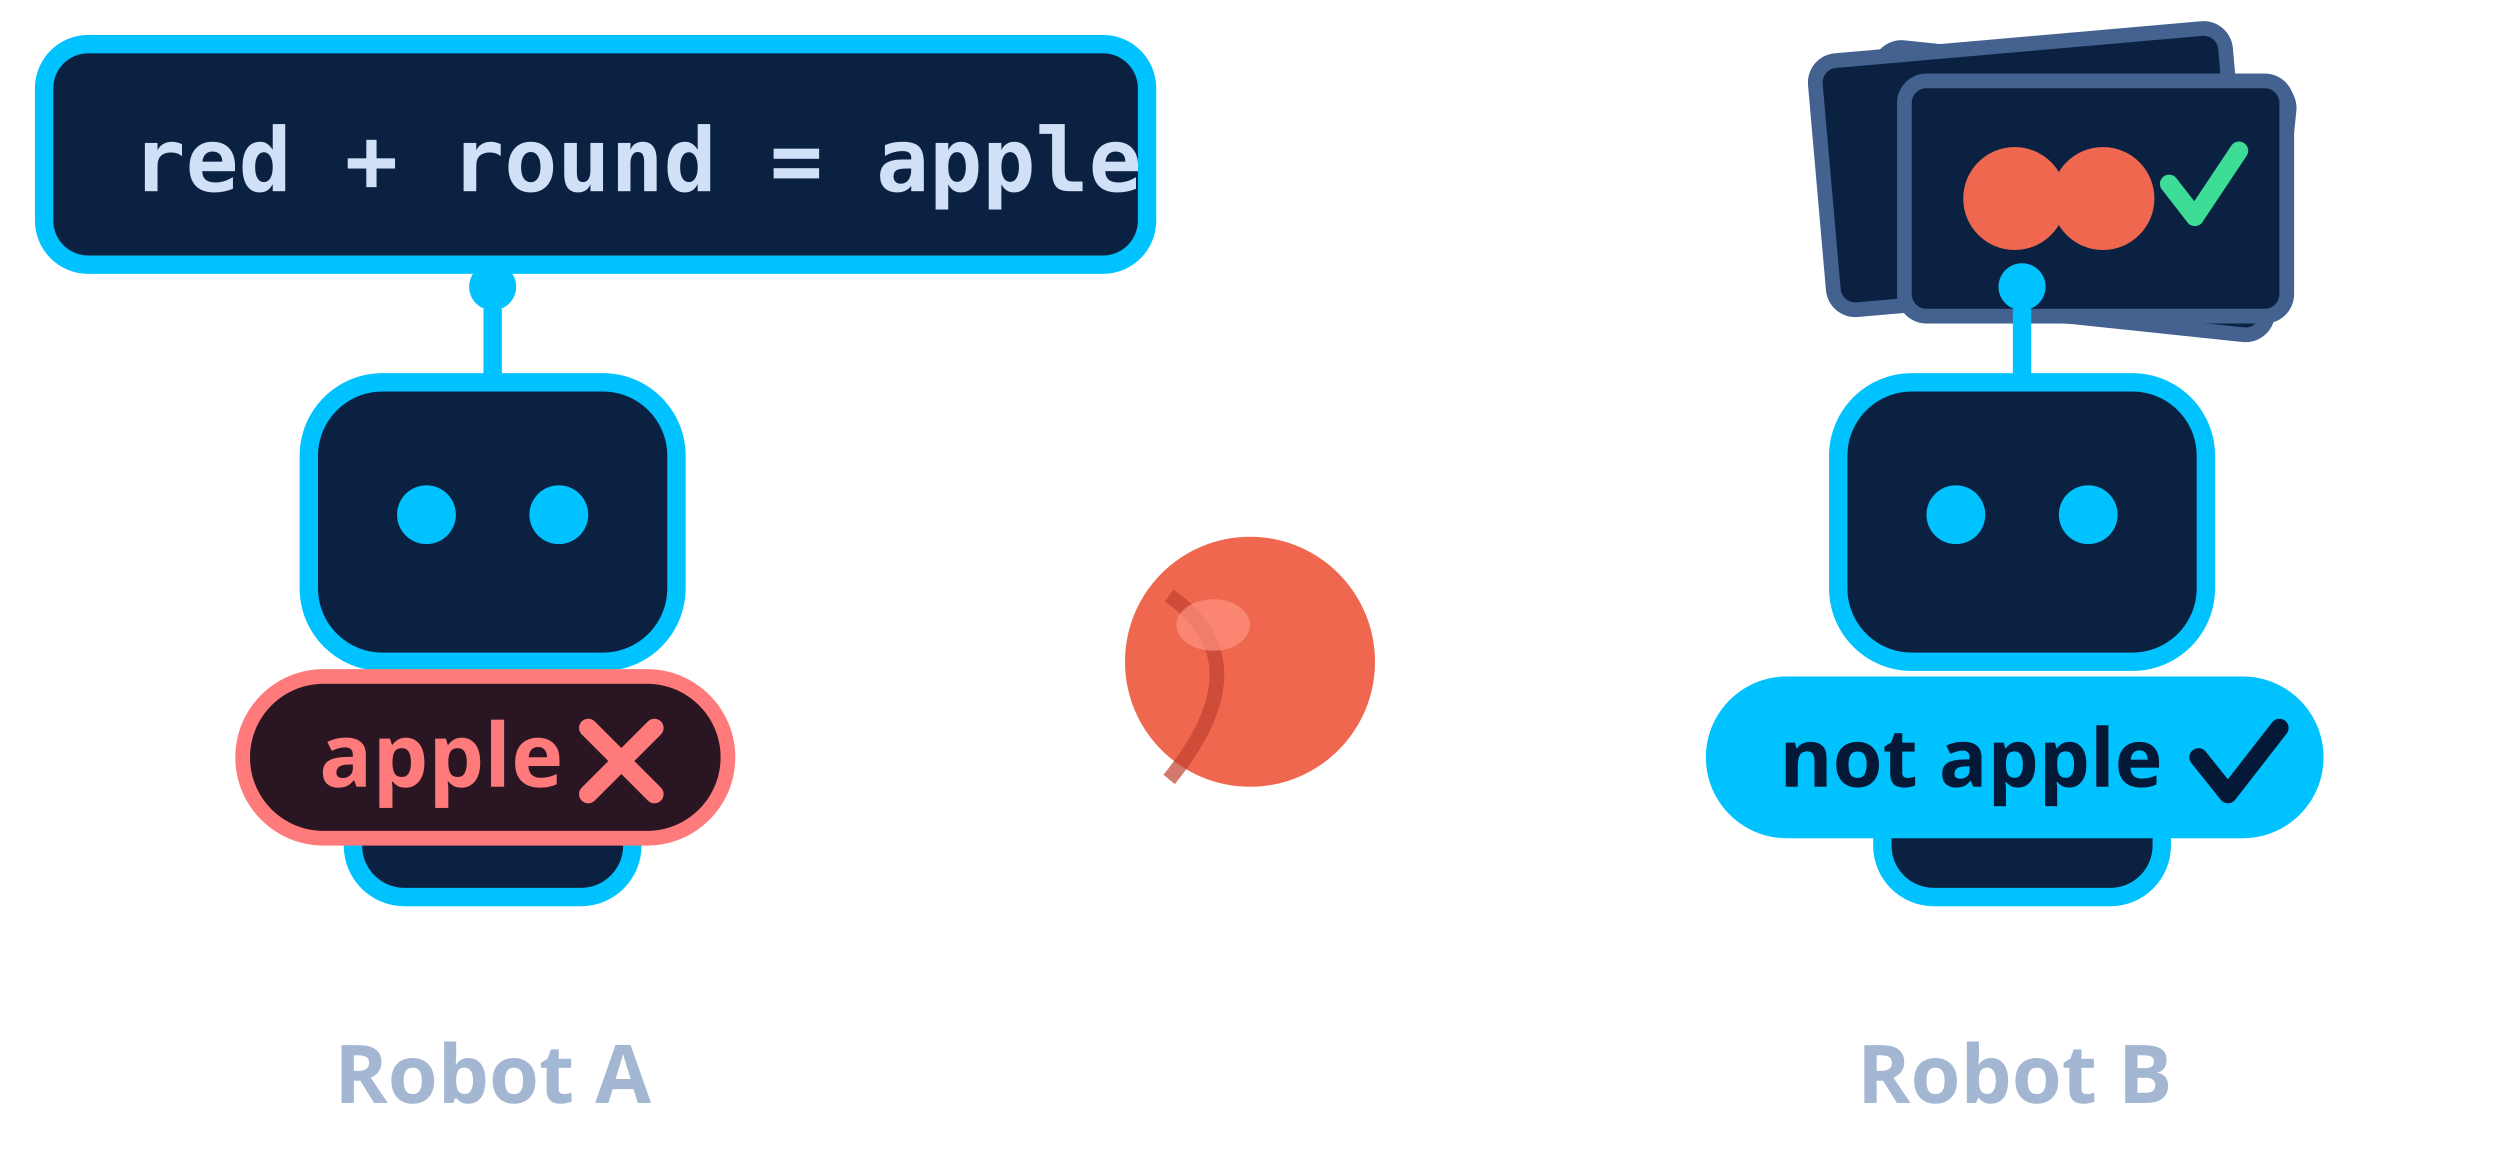
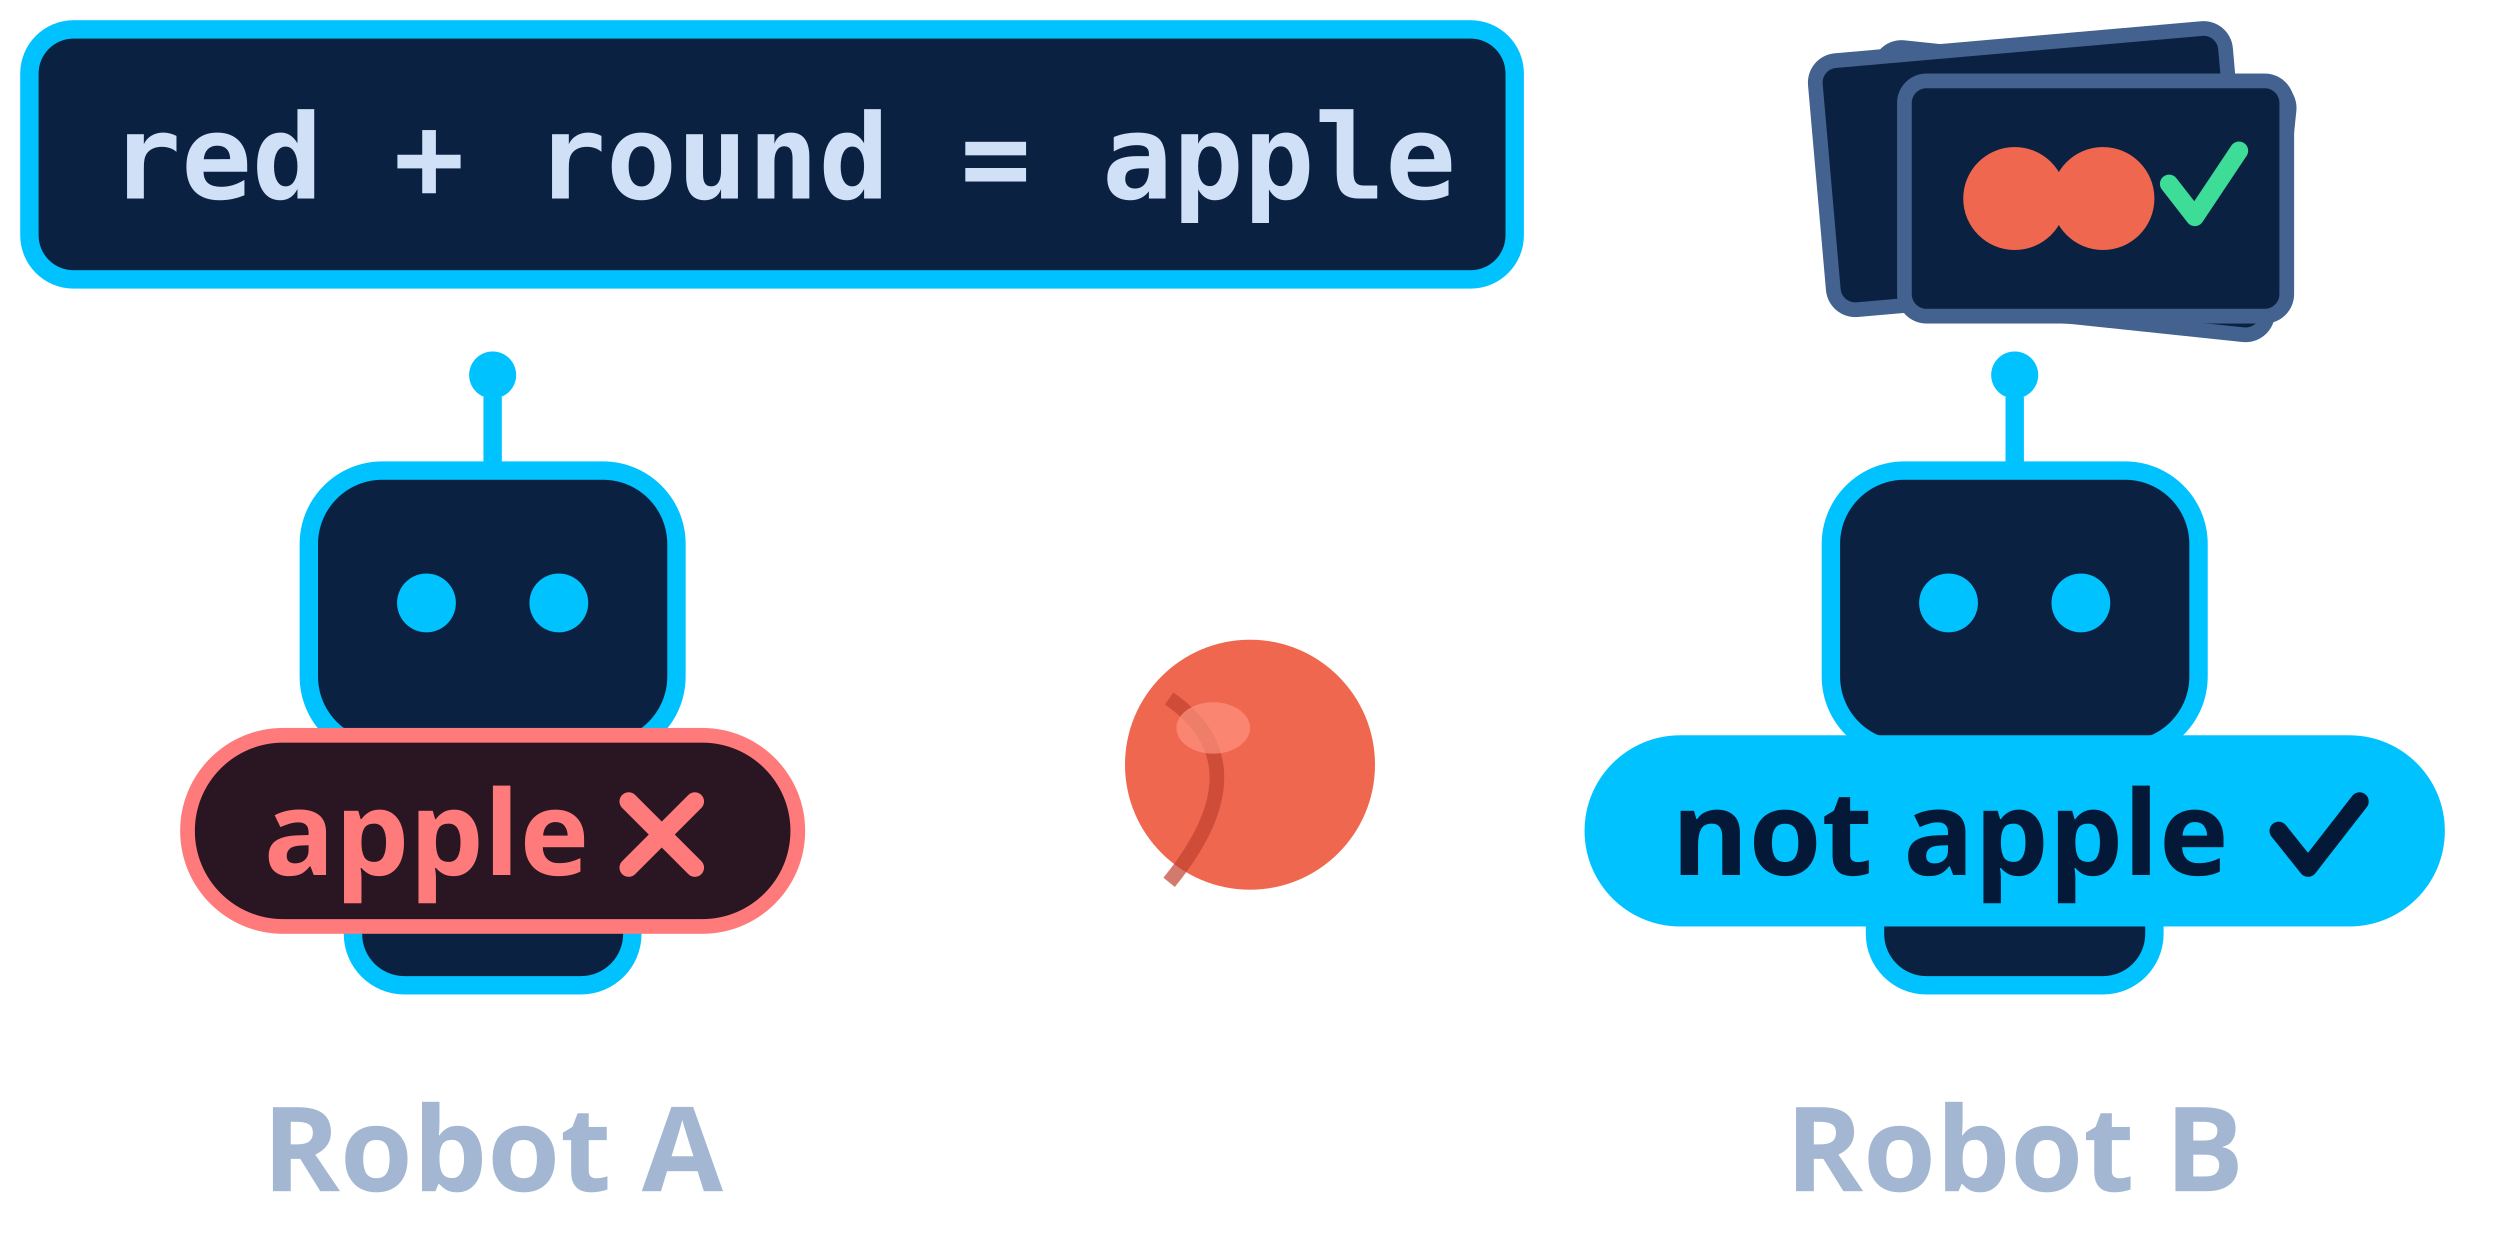
- <svg xmlns="http://www.w3.org/2000/svg" viewBox="0 0 340 158" width="340" height="158" font-family="'IBM Plex Sans', ui-sans-serif, system-ui, sans-serif">
+ <svg xmlns="http://www.w3.org/2000/svg" viewBox="0 0 340 168" width="340" height="168" font-family="'IBM Plex Sans', ui-sans-serif, system-ui, sans-serif">
  <style>
    .edge { fill: #0b2142; stroke: #00c2ff; stroke-width: 2.5; stroke-linejoin: round; }
    .eye { fill: #00c2ff; }
-     .mono { font-family: 'IBM Plex Mono', ui-monospace, Menlo, Consolas, monospace; font-size: 12px; font-weight: 600; fill: #cfe0f7; }
-     .cap { font-size: 11px; font-weight: 600; fill: #a3b6d2; text-anchor: middle; }
+     .mono { font-family: 'IBM Plex Mono', ui-monospace, Menlo, Consolas, monospace; font-size: 16px; font-weight: 600; fill: #cfe0f7; }
+     .cap { font-size: 16px; font-weight: 600; fill: #a3b6d2; text-anchor: middle; }
    .tick { fill: none; stroke: #3ddc97; stroke-width: 2.5; stroke-linecap: round; stroke-linejoin: round; }
+     .stem { fill: none; stroke: #8a6d4b; stroke-width: 2.5; stroke-linecap: round; }
+     .leaf { fill: #3ddc97; }
    .photo { fill: #0b2142; stroke: #44628f; stroke-width: 2; }
-     .wrongtext { fill: #ff7a7a; font-size: 12px; font-weight: 600; text-anchor: middle; }
+     .wrongtext { fill: #ff7a7a; font-size: 16px; font-weight: 600; text-anchor: middle; }
+     .righttext { fill: #041937; font-size: 16px; font-weight: 600; text-anchor: middle; }
    .cross { fill: none; stroke: #ff7a7a; stroke-width: 2.5; stroke-linecap: round; }
-     .righttext { fill: #041937; font-size: 11px; font-weight: 600; }
    .yes { fill: none; stroke: #041937; stroke-width: 2.5; stroke-linecap: round; stroke-linejoin: round; }
  </style>
-   <g transform="translate(6 6)">
-     <rect class="edge" x="0" y="0" width="150" height="30" rx="6" />
-     <text class="mono" x="12" y="20">red + round = apple</text>
+   <g transform="translate(4 4)">
+     <rect class="edge" x="0" y="0" width="202" height="34" rx="6" />
+     <text class="mono" x="11" y="23">red + round = apple</text>
  </g>
  <g transform="translate(246 2)">
    <rect class="photo" x="8" y="7" width="56" height="34" rx="3" transform="rotate(6 36 24)" />
    <rect class="photo" x="2" y="4" width="56" height="34" rx="3" transform="rotate(-5 30 21)" />
    <g transform="translate(13 9)">
      <rect class="photo" x="0" y="0" width="52" height="32" rx="3" />
      <circle cx="15" cy="16" r="7" fill="#f0674f" />
      <circle cx="27" cy="16" r="7" fill="#f0674f" />
      <path class="tick" d="M36 14 l3.5 4.5 l6 -9" />
    </g>
  </g>
-   <g transform="translate(40 50)">
+   <g transform="translate(40 62)">
    <line x1="27" y1="2" x2="27" y2="-8" stroke="#00c2ff" stroke-width="2.5" />
    <circle cx="27" cy="-11" r="3.2" class="eye" />
    <rect class="edge" x="2" y="2" width="50" height="38" rx="10" />
    <circle cx="18" cy="20" r="4" class="eye" />
    <circle cx="36" cy="20" r="4" class="eye" />
    <rect class="edge" x="8" y="44" width="38" height="28" rx="7" />
  </g>
-   <g transform="translate(248 50)">
+   <g transform="translate(247 62)">
    <line x1="27" y1="2" x2="27" y2="-8" stroke="#00c2ff" stroke-width="2.5" />
    <circle cx="27" cy="-11" r="3.2" class="eye" />
    <rect class="edge" x="2" y="2" width="50" height="38" rx="10" />
    <circle cx="18" cy="20" r="4" class="eye" />
    <circle cx="36" cy="20" r="4" class="eye" />
    <rect class="edge" x="8" y="44" width="38" height="28" rx="7" />
  </g>
-   <g transform="translate(170 90)">
+   <g transform="translate(170 104)">
    <circle r="17" fill="#f0674f" />
    <path d="M-11 -9 q13 9 0 25" fill="none" stroke="#c0402f" stroke-width="2" opacity="0.7" />
    <ellipse cx="-5" cy="-5" rx="5" ry="3.5" fill="#ff9684" opacity="0.65" />
  </g>
-   <g transform="translate(66 92)">
-     <rect x="-33" y="0" width="66" height="22" rx="11" fill="#2a1622" stroke="#ff7a7a" stroke-width="2" />
-     <text class="wrongtext" x="-6" y="15">apple</text>
-     <path class="cross" d="M14 7 l9 9 M23 7 l-9 9" />
+   <g transform="translate(67 100)">
+     <rect x="-41.5" y="0" width="83" height="26" rx="13" fill="#2a1622" stroke="#ff7a7a" stroke-width="2" />
+     <text class="wrongtext" x="-9.0" y="19">apple</text>
+     <path class="cross" d="M18.5 9 l9 9 M27.5 9 l-9 9" />
  </g>
-   <g transform="translate(274 92)">
-     <rect x="-42" y="0" width="84" height="22" rx="11" fill="#00c2ff" />
-     <text class="righttext" x="-32" y="15">not apple</text>
-     <path class="yes" d="M25 11 l4 5 l7 -9" />
+   <g transform="translate(274 100)">
+     <rect x="-58.5" y="0" width="117" height="26" rx="13" fill="#00c2ff" />
+     <text class="righttext" x="-8.8" y="19">not apple</text>
+     <path class="yes" d="M35.9 13 l4 5 l7 -9" />
  </g>
-   <text class="cap" x="67" y="150">Robot A</text>
-   <text class="cap" x="274" y="150">Robot B</text>
+   <text class="cap" x="67" y="162">Robot A</text>
+   <text class="cap" x="274" y="162">Robot B</text>
</svg>
